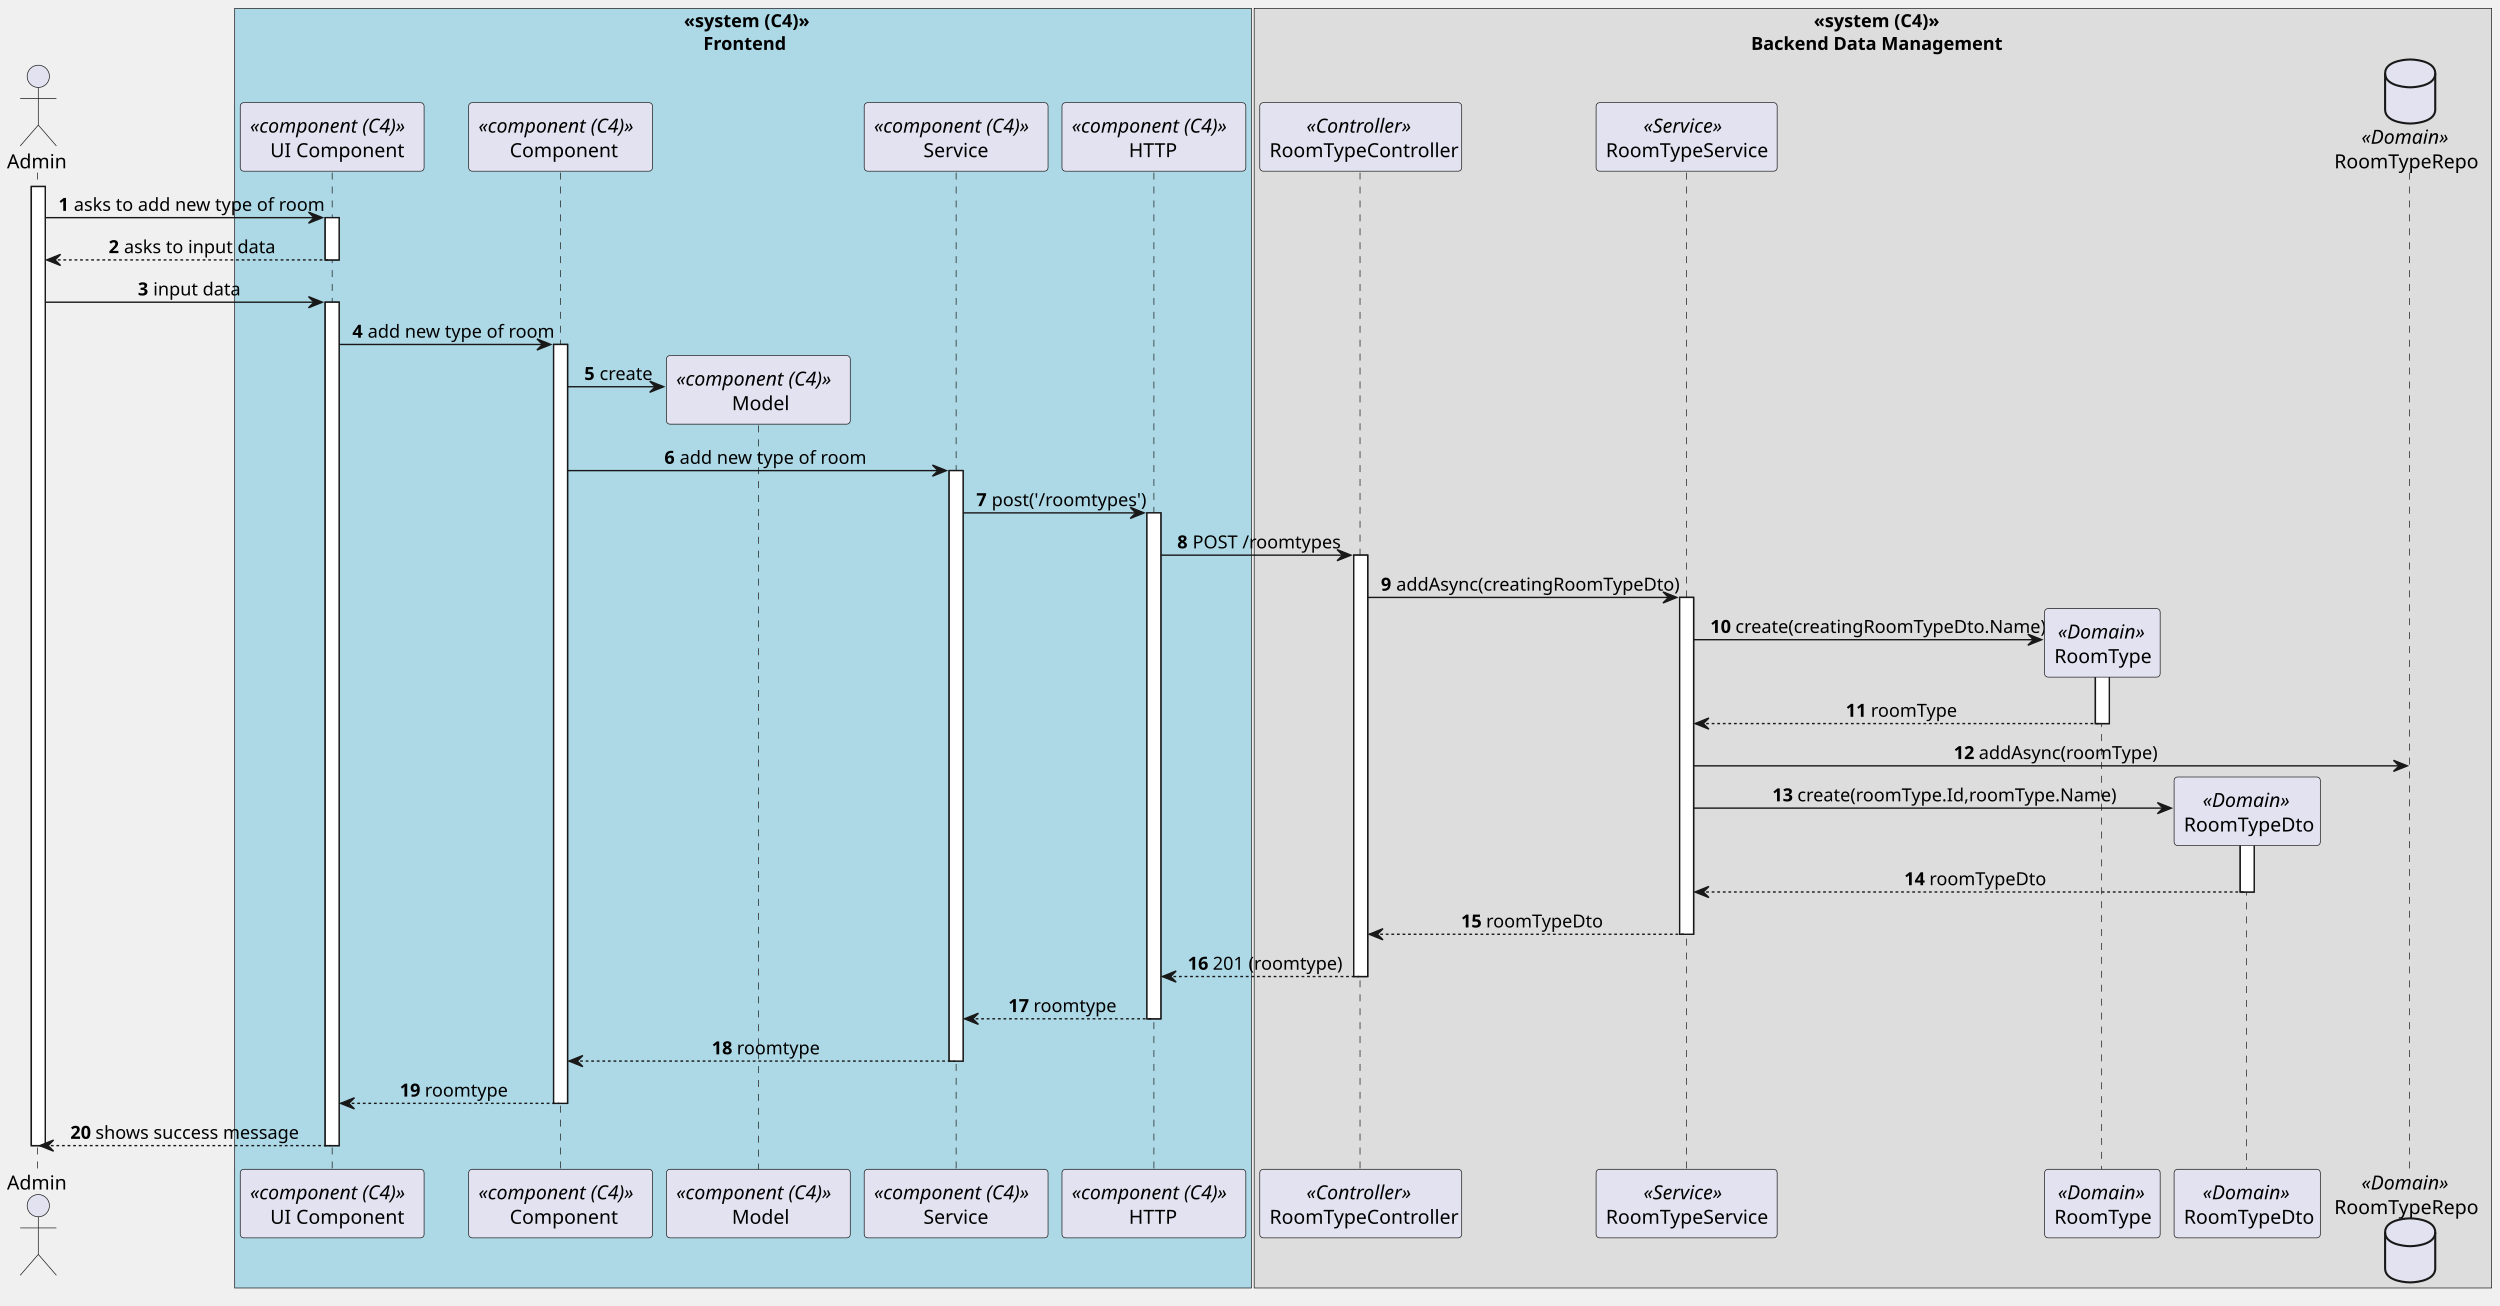
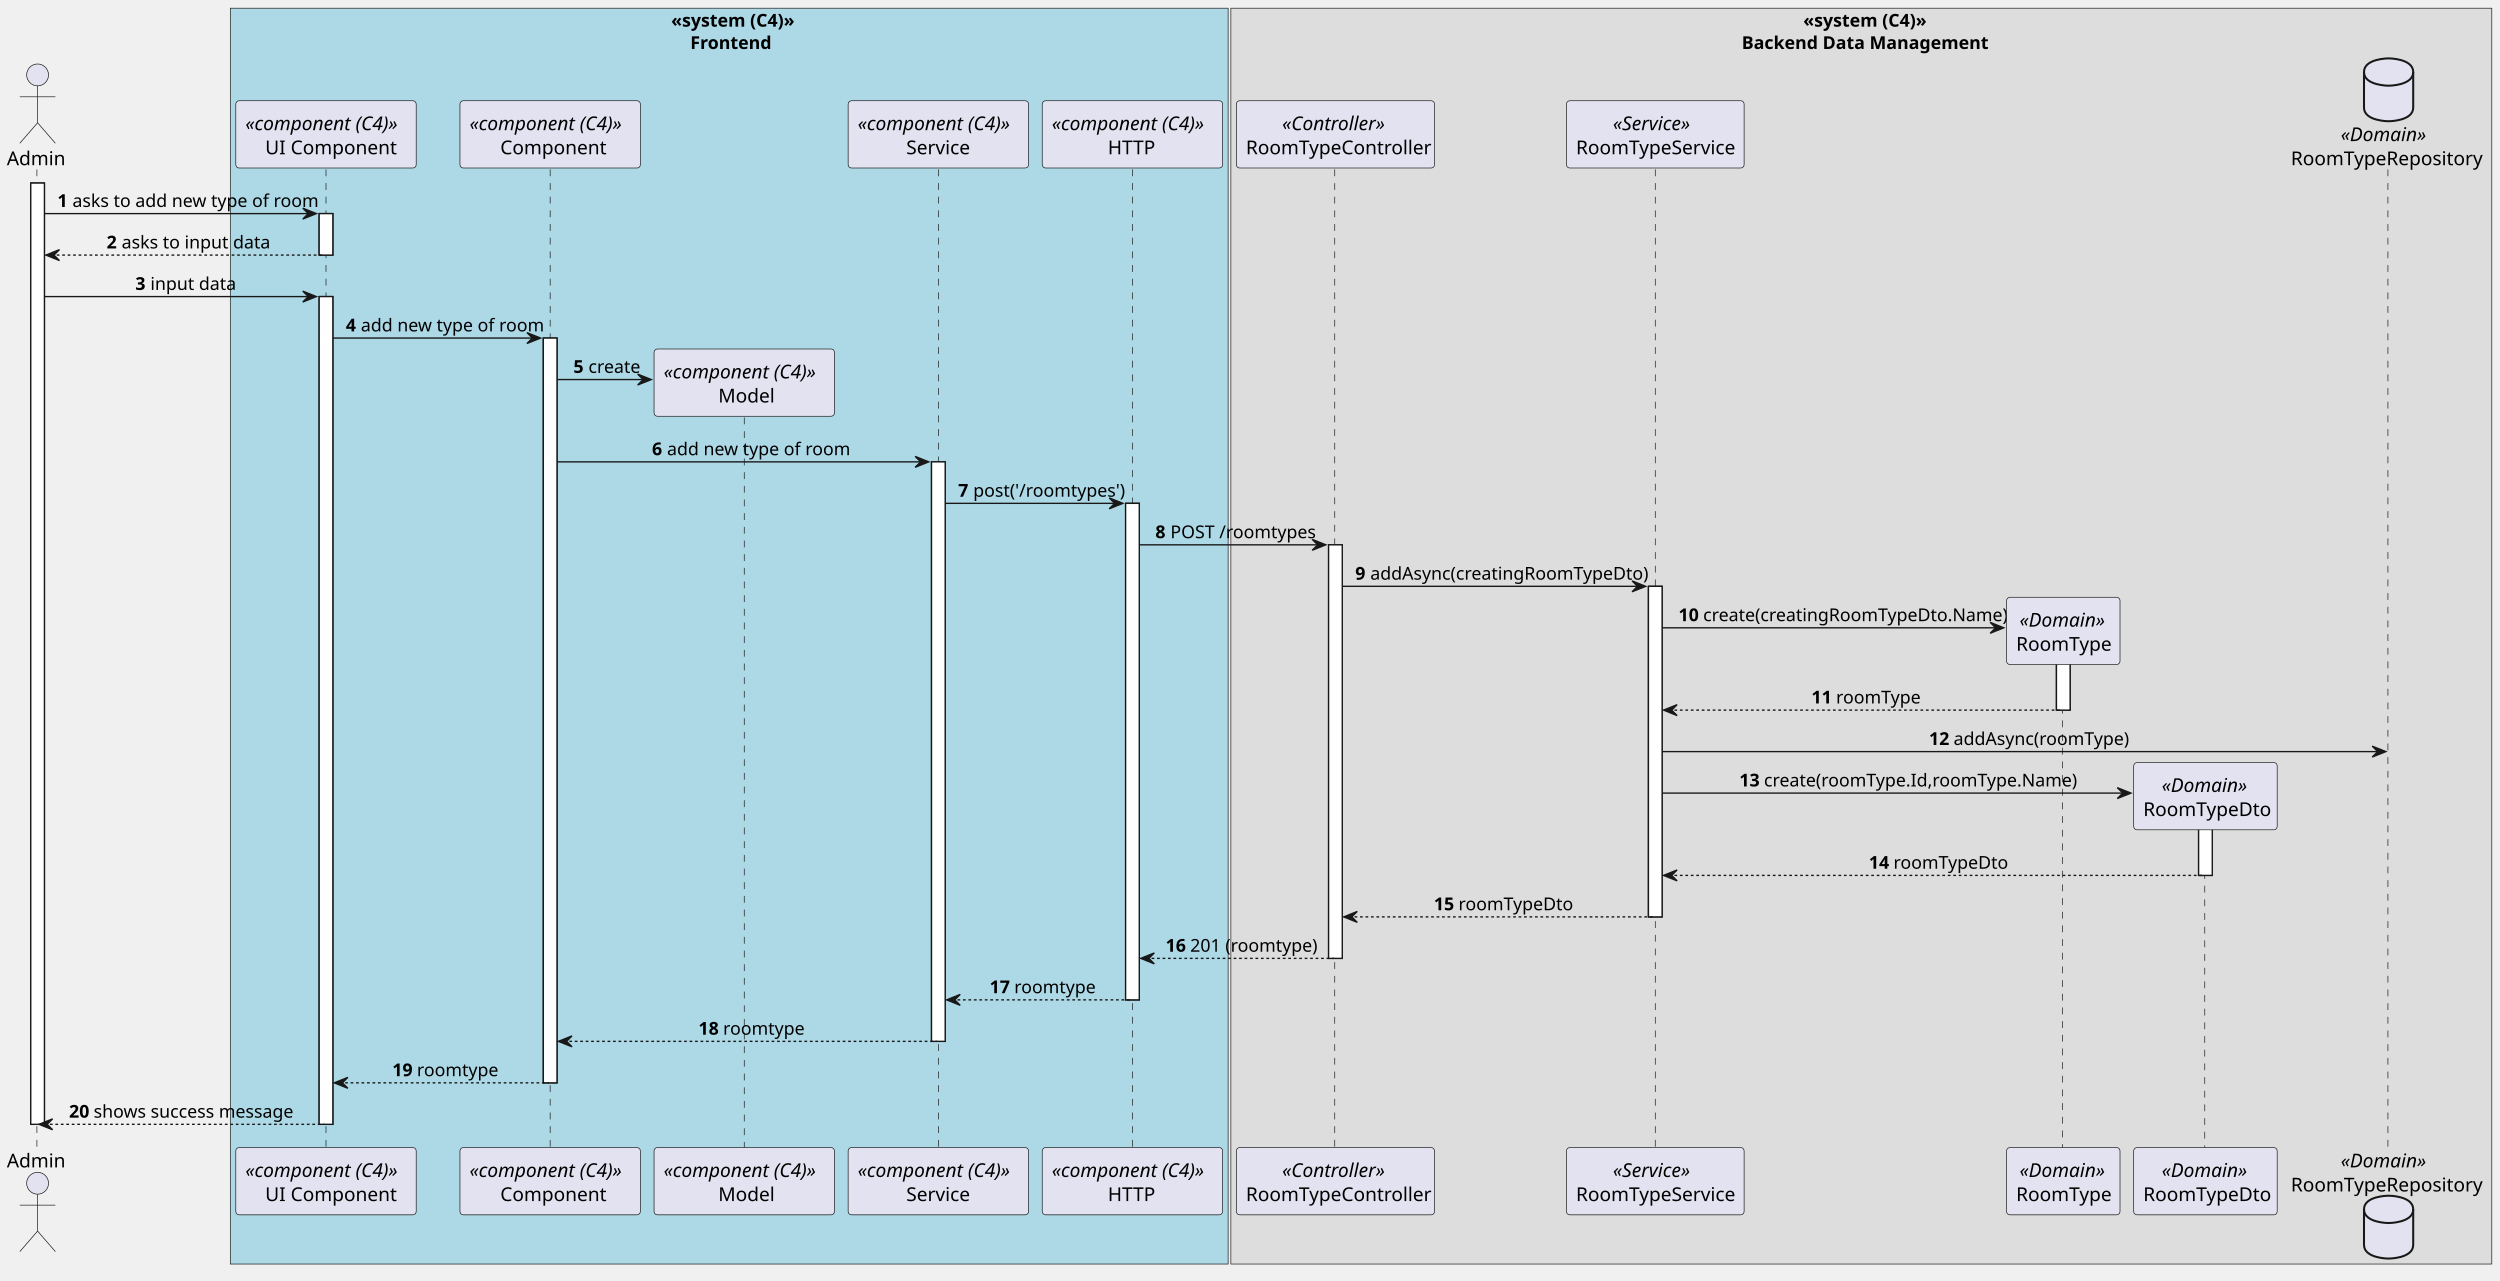
- <svg xmlns="http://www.w3.org/2000/svg" contentStyleType="text/css" height="937px" preserveAspectRatio="none" style="width:1795px;height:937px;background:#FFFFFF;" version="1.1" viewBox="0 0 1795 937" width="1795px" zoomAndPan="magnify">
+ <svg xmlns="http://www.w3.org/2000/svg" contentStyleType="text/css" height="937px" preserveAspectRatio="none" style="width:1829px;height:937px;background:#FFFFFF;" version="1.1" viewBox="0 0 1829 937" width="1829px" zoomAndPan="magnify">
  <defs />
  <g>
    <rect fill="#ADD8E6" height="918.773" style="stroke:#181818;stroke-width:0.5;" width="730" x="168.5" y="6" />
    <text fill="#000000" font-family="sans-serif" font-size="13" font-weight="bold" lengthAdjust="spacing" textLength="85" x="491" y="19.495">«system (C4)»</text>
    <text fill="#000000" font-family="sans-serif" font-size="13" font-weight="bold" lengthAdjust="spacing" textLength="57" x="505" y="35.847">Frontend</text>
-     <rect fill="#DDDDDD" height="918.773" style="stroke:#181818;stroke-width:0.5;" width="888.5" x="900.5" y="6" />
-     <text fill="#000000" font-family="sans-serif" font-size="13" font-weight="bold" lengthAdjust="spacing" textLength="85" x="1302.25" y="19.495">«system (C4)»</text>
-     <text fill="#000000" font-family="sans-serif" font-size="13" font-weight="bold" lengthAdjust="spacing" textLength="175" x="1257.25" y="35.847">Backend Data Management</text>
+     <rect fill="#DDDDDD" height="918.773" style="stroke:#181818;stroke-width:0.5;" width="922.5" x="900.5" y="6" />
+     <text fill="#000000" font-family="sans-serif" font-size="13" font-weight="bold" lengthAdjust="spacing" textLength="85" x="1319.25" y="19.495">«system (C4)»</text>
+     <text fill="#000000" font-family="sans-serif" font-size="13" font-weight="bold" lengthAdjust="spacing" textLength="175" x="1274.25" y="35.847">Backend Data Management</text>
    <rect fill="#FFFFFF" height="688.633" style="stroke:#181818;stroke-width:1.0;" width="10" x="22.5" y="133.922" />
    <rect fill="#FFFFFF" height="30.352" style="stroke:#181818;stroke-width:1.0;" width="10" x="233.5" y="156.273" />
    <rect fill="#FFFFFF" height="605.578" style="stroke:#181818;stroke-width:1.0;" width="10" x="233.5" y="216.977" />
    <rect fill="#FFFFFF" height="544.875" style="stroke:#181818;stroke-width:1.0;" width="10" x="397.5" y="247.328" />
    <rect fill="#FFFFFF" height="423.953" style="stroke:#181818;stroke-width:1.0;" width="10" x="681.5" y="337.898" />
    <rect fill="#FFFFFF" height="363.25" style="stroke:#181818;stroke-width:1.0;" width="10" x="823.5" y="368.25" />
    <rect fill="#FFFFFF" height="302.547" style="stroke:#181818;stroke-width:1.0;" width="10" x="972" y="398.602" />
    <rect fill="#FFFFFF" height="241.844" style="stroke:#181818;stroke-width:1.0;" width="10" x="1206" y="428.953" />
    <rect fill="#FFFFFF" height="50.219" style="stroke:#181818;stroke-width:1.0;" width="10" x="1504.5" y="469.305" />
    <rect fill="#FFFFFF" height="50.219" style="stroke:#181818;stroke-width:1.0;" width="10" x="1608.5" y="590.227" />
    <line style="stroke:#181818;stroke-width:0.5;stroke-dasharray:5.0,5.0;" x1="27" x2="27" y1="123.922" y2="840.555" />
    <line style="stroke:#181818;stroke-width:0.5;stroke-dasharray:5.0,5.0;" x1="238.5" x2="238.5" y1="123.922" y2="840.555" />
    <line style="stroke:#181818;stroke-width:0.5;stroke-dasharray:5.0,5.0;" x1="402.5" x2="402.5" y1="123.922" y2="840.555" />
    <line style="stroke:#181818;stroke-width:0.5;stroke-dasharray:5.0,5.0;" x1="544.5" x2="544.5" y1="295.438" y2="840.555" />
    <line style="stroke:#181818;stroke-width:0.5;stroke-dasharray:5.0,5.0;" x1="686.5" x2="686.5" y1="123.922" y2="840.555" />
    <line style="stroke:#181818;stroke-width:0.5;stroke-dasharray:5.0,5.0;" x1="828.5" x2="828.5" y1="123.922" y2="840.555" />
    <line style="stroke:#181818;stroke-width:0.5;stroke-dasharray:5.0,5.0;" x1="976.5" x2="976.5" y1="123.922" y2="840.555" />
    <line style="stroke:#181818;stroke-width:0.5;stroke-dasharray:5.0,5.0;" x1="1211" x2="1211" y1="123.922" y2="840.555" />
    <line style="stroke:#181818;stroke-width:0.5;stroke-dasharray:5.0,5.0;" x1="1509" x2="1509" y1="477.062" y2="840.555" />
    <line style="stroke:#181818;stroke-width:0.5;stroke-dasharray:5.0,5.0;" x1="1613" x2="1613" y1="597.984" y2="840.555" />
-     <line style="stroke:#181818;stroke-width:0.5;stroke-dasharray:5.0,5.0;" x1="1730" x2="1730" y1="123.922" y2="840.555" />
+     <line style="stroke:#181818;stroke-width:0.5;stroke-dasharray:5.0,5.0;" x1="1747" x2="1747" y1="123.922" y2="840.555" />
    <text fill="#000000" font-family="sans-serif" font-size="14" lengthAdjust="spacing" textLength="39" x="5" y="120.846">Admin</text>
    <ellipse cx="27.5" cy="54.812" fill="#E2E2F0" rx="8" ry="8" style="stroke:#181818;stroke-width:0.5;" />
    <path d="M27.5,62.812 L27.5,89.812 M14.5,70.812 L40.5,70.812 M27.5,89.812 L14.5,104.812 M27.5,89.812 L40.5,104.812 " fill="none" style="stroke:#181818;stroke-width:0.5;" />
    <text fill="#000000" font-family="sans-serif" font-size="14" lengthAdjust="spacing" textLength="39" x="5" y="854.088">Admin</text>
    <ellipse cx="27.5" cy="865.664" fill="#E2E2F0" rx="8" ry="8" style="stroke:#181818;stroke-width:0.5;" />
    <path d="M27.5,873.664 L27.5,900.664 M14.5,881.664 L40.5,881.664 M27.5,900.664 L14.5,915.664 M27.5,900.664 L40.5,915.664 " fill="none" style="stroke:#181818;stroke-width:0.5;" />
    <rect fill="#E2E2F0" height="49.219" rx="2.5" ry="2.5" style="stroke:#181818;stroke-width:0.5;" width="132" x="172.5" y="73.703" />
    <text fill="#000000" font-family="sans-serif" font-size="14" font-style="italic" lengthAdjust="spacing" textLength="118" x="179.5" y="95.236">«component (C4)»</text>
    <text fill="#000000" font-family="sans-serif" font-size="14" lengthAdjust="spacing" textLength="89" x="194" y="112.846">UI Component</text>
    <rect fill="#E2E2F0" height="49.219" rx="2.5" ry="2.5" style="stroke:#181818;stroke-width:0.5;" width="132" x="172.5" y="839.555" />
    <text fill="#000000" font-family="sans-serif" font-size="14" font-style="italic" lengthAdjust="spacing" textLength="118" x="179.5" y="861.088">«component (C4)»</text>
    <text fill="#000000" font-family="sans-serif" font-size="14" lengthAdjust="spacing" textLength="89" x="194" y="878.697">UI Component</text>
    <rect fill="#E2E2F0" height="49.219" rx="2.5" ry="2.5" style="stroke:#181818;stroke-width:0.5;" width="132" x="336.5" y="73.703" />
    <text fill="#000000" font-family="sans-serif" font-size="14" font-style="italic" lengthAdjust="spacing" textLength="118" x="343.5" y="95.236">«component (C4)»</text>
    <text fill="#000000" font-family="sans-serif" font-size="14" lengthAdjust="spacing" textLength="73" x="366" y="112.846">Component</text>
    <rect fill="#E2E2F0" height="49.219" rx="2.5" ry="2.5" style="stroke:#181818;stroke-width:0.5;" width="132" x="336.5" y="839.555" />
    <text fill="#000000" font-family="sans-serif" font-size="14" font-style="italic" lengthAdjust="spacing" textLength="118" x="343.5" y="861.088">«component (C4)»</text>
    <text fill="#000000" font-family="sans-serif" font-size="14" lengthAdjust="spacing" textLength="73" x="366" y="878.697">Component</text>
    <rect fill="#E2E2F0" height="49.219" rx="2.5" ry="2.5" style="stroke:#181818;stroke-width:0.5;" width="132" x="478.5" y="839.555" />
    <text fill="#000000" font-family="sans-serif" font-size="14" font-style="italic" lengthAdjust="spacing" textLength="118" x="485.5" y="861.088">«component (C4)»</text>
    <text fill="#000000" font-family="sans-serif" font-size="14" lengthAdjust="spacing" textLength="38" x="525.5" y="878.697">Model</text>
    <rect fill="#E2E2F0" height="49.219" rx="2.5" ry="2.5" style="stroke:#181818;stroke-width:0.5;" width="132" x="620.5" y="73.703" />
    <text fill="#000000" font-family="sans-serif" font-size="14" font-style="italic" lengthAdjust="spacing" textLength="118" x="627.5" y="95.236">«component (C4)»</text>
    <text fill="#000000" font-family="sans-serif" font-size="14" lengthAdjust="spacing" textLength="47" x="663" y="112.846">Service</text>
    <rect fill="#E2E2F0" height="49.219" rx="2.5" ry="2.5" style="stroke:#181818;stroke-width:0.5;" width="132" x="620.5" y="839.555" />
    <text fill="#000000" font-family="sans-serif" font-size="14" font-style="italic" lengthAdjust="spacing" textLength="118" x="627.5" y="861.088">«component (C4)»</text>
    <text fill="#000000" font-family="sans-serif" font-size="14" lengthAdjust="spacing" textLength="47" x="663" y="878.697">Service</text>
    <rect fill="#E2E2F0" height="49.219" rx="2.5" ry="2.5" style="stroke:#181818;stroke-width:0.5;" width="132" x="762.5" y="73.703" />
    <text fill="#000000" font-family="sans-serif" font-size="14" font-style="italic" lengthAdjust="spacing" textLength="118" x="769.5" y="95.236">«component (C4)»</text>
    <text fill="#000000" font-family="sans-serif" font-size="14" lengthAdjust="spacing" textLength="36" x="810.5" y="112.846">HTTP</text>
    <rect fill="#E2E2F0" height="49.219" rx="2.5" ry="2.5" style="stroke:#181818;stroke-width:0.5;" width="132" x="762.5" y="839.555" />
    <text fill="#000000" font-family="sans-serif" font-size="14" font-style="italic" lengthAdjust="spacing" textLength="118" x="769.5" y="861.088">«component (C4)»</text>
    <text fill="#000000" font-family="sans-serif" font-size="14" lengthAdjust="spacing" textLength="36" x="810.5" y="878.697">HTTP</text>
    <rect fill="#E2E2F0" height="49.219" rx="2.5" ry="2.5" style="stroke:#181818;stroke-width:0.5;" width="145" x="904.5" y="73.703" />
    <text fill="#000000" font-family="sans-serif" font-size="14" font-style="italic" lengthAdjust="spacing" textLength="78" x="938" y="95.236">«Controller»</text>
    <text fill="#000000" font-family="sans-serif" font-size="14" lengthAdjust="spacing" textLength="131" x="911.5" y="112.846">RoomTypeController</text>
    <rect fill="#E2E2F0" height="49.219" rx="2.5" ry="2.5" style="stroke:#181818;stroke-width:0.5;" width="145" x="904.5" y="839.555" />
    <text fill="#000000" font-family="sans-serif" font-size="14" font-style="italic" lengthAdjust="spacing" textLength="78" x="938" y="861.088">«Controller»</text>
    <text fill="#000000" font-family="sans-serif" font-size="14" lengthAdjust="spacing" textLength="131" x="911.5" y="878.697">RoomTypeController</text>
    <rect fill="#E2E2F0" height="49.219" rx="2.5" ry="2.5" style="stroke:#181818;stroke-width:0.5;" width="130" x="1146" y="73.703" />
    <text fill="#000000" font-family="sans-serif" font-size="14" font-style="italic" lengthAdjust="spacing" textLength="62" x="1180" y="95.236">«Service»</text>
    <text fill="#000000" font-family="sans-serif" font-size="14" lengthAdjust="spacing" textLength="116" x="1153" y="112.846">RoomTypeService</text>
    <rect fill="#E2E2F0" height="49.219" rx="2.5" ry="2.5" style="stroke:#181818;stroke-width:0.5;" width="130" x="1146" y="839.555" />
    <text fill="#000000" font-family="sans-serif" font-size="14" font-style="italic" lengthAdjust="spacing" textLength="62" x="1180" y="861.088">«Service»</text>
    <text fill="#000000" font-family="sans-serif" font-size="14" lengthAdjust="spacing" textLength="116" x="1153" y="878.697">RoomTypeService</text>
    <rect fill="#E2E2F0" height="49.219" rx="2.5" ry="2.5" style="stroke:#181818;stroke-width:0.5;" width="83" x="1468" y="839.555" />
    <text fill="#000000" font-family="sans-serif" font-size="14" font-style="italic" lengthAdjust="spacing" textLength="64" x="1477.5" y="861.088">«Domain»</text>
    <text fill="#000000" font-family="sans-serif" font-size="14" lengthAdjust="spacing" textLength="69" x="1475" y="878.697">RoomType</text>
    <rect fill="#E2E2F0" height="49.219" rx="2.5" ry="2.5" style="stroke:#181818;stroke-width:0.5;" width="105" x="1561" y="839.555" />
    <text fill="#000000" font-family="sans-serif" font-size="14" font-style="italic" lengthAdjust="spacing" textLength="64" x="1581.5" y="861.088">«Domain»</text>
    <text fill="#000000" font-family="sans-serif" font-size="14" lengthAdjust="spacing" textLength="91" x="1568" y="878.697">RoomTypeDto</text>
-     <text fill="#000000" font-family="sans-serif" font-size="14" font-style="italic" lengthAdjust="spacing" textLength="64" x="1695.5" y="103.236">«Domain»</text>
-     <text fill="#000000" font-family="sans-serif" font-size="14" lengthAdjust="spacing" textLength="103" x="1676" y="120.846">RoomTypeRepo</text>
-     <path d="M1712.5,52.703 C1712.5,42.703 1730.5,42.703 1730.5,42.703 C1730.5,42.703 1748.5,42.703 1748.5,52.703 L1748.5,78.703 C1748.5,88.703 1730.5,88.703 1730.5,88.703 C1730.5,88.703 1712.5,88.703 1712.5,78.703 L1712.5,52.703 " fill="#E2E2F0" style="stroke:#181818;stroke-width:1.5;" />
-     <path d="M1712.5,52.703 C1712.5,62.703 1730.5,62.703 1730.5,62.703 C1730.5,62.703 1748.5,62.703 1748.5,52.703 " fill="none" style="stroke:#181818;stroke-width:1.5;" />
-     <text fill="#000000" font-family="sans-serif" font-size="14" font-style="italic" lengthAdjust="spacing" textLength="64" x="1695.5" y="854.088">«Domain»</text>
-     <text fill="#000000" font-family="sans-serif" font-size="14" lengthAdjust="spacing" textLength="103" x="1676" y="871.697">RoomTypeRepo</text>
-     <path d="M1712.5,884.773 C1712.5,874.773 1730.5,874.773 1730.5,874.773 C1730.5,874.773 1748.5,874.773 1748.5,884.773 L1748.5,910.773 C1748.5,920.773 1730.5,920.773 1730.5,920.773 C1730.5,920.773 1712.5,920.773 1712.5,910.773 L1712.5,884.773 " fill="#E2E2F0" style="stroke:#181818;stroke-width:1.5;" />
-     <path d="M1712.5,884.773 C1712.5,894.773 1730.5,894.773 1730.5,894.773 C1730.5,894.773 1748.5,894.773 1748.5,884.773 " fill="none" style="stroke:#181818;stroke-width:1.5;" />
+     <text fill="#000000" font-family="sans-serif" font-size="14" font-style="italic" lengthAdjust="spacing" textLength="64" x="1712.5" y="103.236">«Domain»</text>
+     <text fill="#000000" font-family="sans-serif" font-size="14" lengthAdjust="spacing" textLength="137" x="1676" y="120.846">RoomTypeRepository</text>
+     <path d="M1729.5,52.703 C1729.5,42.703 1747.5,42.703 1747.5,42.703 C1747.5,42.703 1765.5,42.703 1765.5,52.703 L1765.5,78.703 C1765.5,88.703 1747.5,88.703 1747.5,88.703 C1747.5,88.703 1729.5,88.703 1729.5,78.703 L1729.5,52.703 " fill="#E2E2F0" style="stroke:#181818;stroke-width:1.5;" />
+     <path d="M1729.5,52.703 C1729.5,62.703 1747.5,62.703 1747.5,62.703 C1747.5,62.703 1765.5,62.703 1765.5,52.703 " fill="none" style="stroke:#181818;stroke-width:1.5;" />
+     <text fill="#000000" font-family="sans-serif" font-size="14" font-style="italic" lengthAdjust="spacing" textLength="64" x="1712.5" y="854.088">«Domain»</text>
+     <text fill="#000000" font-family="sans-serif" font-size="14" lengthAdjust="spacing" textLength="137" x="1676" y="871.697">RoomTypeRepository</text>
+     <path d="M1729.5,884.773 C1729.5,874.773 1747.5,874.773 1747.5,874.773 C1747.5,874.773 1765.5,874.773 1765.5,884.773 L1765.5,910.773 C1765.5,920.773 1747.5,920.773 1747.5,920.773 C1747.5,920.773 1729.5,920.773 1729.5,910.773 L1729.5,884.773 " fill="#E2E2F0" style="stroke:#181818;stroke-width:1.5;" />
+     <path d="M1729.5,884.773 C1729.5,894.773 1747.5,894.773 1747.5,894.773 C1747.5,894.773 1765.5,894.773 1765.5,884.773 " fill="none" style="stroke:#181818;stroke-width:1.5;" />
    <rect fill="#FFFFFF" height="688.633" style="stroke:#181818;stroke-width:1.0;" width="10" x="22.5" y="133.922" />
    <rect fill="#FFFFFF" height="30.352" style="stroke:#181818;stroke-width:1.0;" width="10" x="233.5" y="156.273" />
    <rect fill="#FFFFFF" height="605.578" style="stroke:#181818;stroke-width:1.0;" width="10" x="233.5" y="216.977" />
    <rect fill="#FFFFFF" height="544.875" style="stroke:#181818;stroke-width:1.0;" width="10" x="397.5" y="247.328" />
    <rect fill="#FFFFFF" height="423.953" style="stroke:#181818;stroke-width:1.0;" width="10" x="681.5" y="337.898" />
    <rect fill="#FFFFFF" height="363.25" style="stroke:#181818;stroke-width:1.0;" width="10" x="823.5" y="368.25" />
    <rect fill="#FFFFFF" height="302.547" style="stroke:#181818;stroke-width:1.0;" width="10" x="972" y="398.602" />
    <rect fill="#FFFFFF" height="241.844" style="stroke:#181818;stroke-width:1.0;" width="10" x="1206" y="428.953" />
    <rect fill="#FFFFFF" height="50.219" style="stroke:#181818;stroke-width:1.0;" width="10" x="1504.5" y="469.305" />
    <rect fill="#FFFFFF" height="50.219" style="stroke:#181818;stroke-width:1.0;" width="10" x="1608.5" y="590.227" />
    <polygon fill="#181818" points="221.5,152.273,231.5,156.273,221.5,160.273,225.5,156.273" style="stroke:#181818;stroke-width:1.0;" />
    <line style="stroke:#181818;stroke-width:1.0;" x1="32.5" x2="227.5" y1="156.273" y2="156.273" />
    <text fill="#000000" font-family="sans-serif" font-size="13" font-weight="bold" lengthAdjust="spacing" textLength="7" x="42" y="151.417">1</text>
    <text fill="#000000" font-family="sans-serif" font-size="13" lengthAdjust="spacing" textLength="171" x="53" y="151.417">asks to add new type of room</text>
    <polygon fill="#181818" points="43.5,182.625,33.5,186.625,43.5,190.625,39.5,186.625" style="stroke:#181818;stroke-width:1.0;" />
    <line style="stroke:#181818;stroke-width:1.0;stroke-dasharray:2.0,2.0;" x1="37.5" x2="237.5" y1="186.625" y2="186.625" />
    <text fill="#000000" font-family="sans-serif" font-size="13" font-weight="bold" lengthAdjust="spacing" textLength="7" x="78" y="181.769">2</text>
    <text fill="#000000" font-family="sans-serif" font-size="13" lengthAdjust="spacing" textLength="104" x="89" y="181.769">asks to input data</text>
    <polygon fill="#181818" points="221.5,212.977,231.5,216.977,221.5,220.977,225.5,216.977" style="stroke:#181818;stroke-width:1.0;" />
    <line style="stroke:#181818;stroke-width:1.0;" x1="32.5" x2="227.5" y1="216.977" y2="216.977" />
    <text fill="#000000" font-family="sans-serif" font-size="13" font-weight="bold" lengthAdjust="spacing" textLength="7" x="99" y="212.12">3</text>
    <text fill="#000000" font-family="sans-serif" font-size="13" lengthAdjust="spacing" textLength="57" x="110" y="212.12">input data</text>
    <polygon fill="#181818" points="385.5,243.328,395.5,247.328,385.5,251.328,389.5,247.328" style="stroke:#181818;stroke-width:1.0;" />
    <line style="stroke:#181818;stroke-width:1.0;" x1="243.5" x2="391.5" y1="247.328" y2="247.328" />
    <text fill="#000000" font-family="sans-serif" font-size="13" font-weight="bold" lengthAdjust="spacing" textLength="7" x="253" y="242.472">4</text>
    <text fill="#000000" font-family="sans-serif" font-size="13" lengthAdjust="spacing" textLength="124" x="264" y="242.472">add new type of room</text>
    <polygon fill="#181818" points="466.5,273.68,476.5,277.68,466.5,281.68,470.5,277.68" style="stroke:#181818;stroke-width:1.0;" />
    <line style="stroke:#181818;stroke-width:1.0;" x1="407.5" x2="472.5" y1="277.68" y2="277.68" />
    <text fill="#000000" font-family="sans-serif" font-size="13" font-weight="bold" lengthAdjust="spacing" textLength="7" x="419.5" y="272.823">5</text>
    <text fill="#000000" font-family="sans-serif" font-size="13" lengthAdjust="spacing" textLength="36" x="430.5" y="272.823">create</text>
    <rect fill="#E2E2F0" height="49.219" rx="2.5" ry="2.5" style="stroke:#181818;stroke-width:0.5;" width="132" x="478.5" y="255.328" />
    <text fill="#000000" font-family="sans-serif" font-size="14" font-style="italic" lengthAdjust="spacing" textLength="118" x="485.5" y="276.861">«component (C4)»</text>
    <text fill="#000000" font-family="sans-serif" font-size="14" lengthAdjust="spacing" textLength="38" x="525.5" y="294.471">Model</text>
    <polygon fill="#181818" points="669.5,333.898,679.5,337.898,669.5,341.898,673.5,337.898" style="stroke:#181818;stroke-width:1.0;" />
    <line style="stroke:#181818;stroke-width:1.0;" x1="407.5" x2="675.5" y1="337.898" y2="337.898" />
    <text fill="#000000" font-family="sans-serif" font-size="13" font-weight="bold" lengthAdjust="spacing" textLength="7" x="477" y="333.042">6</text>
    <text fill="#000000" font-family="sans-serif" font-size="13" lengthAdjust="spacing" textLength="124" x="488" y="333.042">add new type of room</text>
    <polygon fill="#181818" points="811.5,364.25,821.5,368.25,811.5,372.25,815.5,368.25" style="stroke:#181818;stroke-width:1.0;" />
    <line style="stroke:#181818;stroke-width:1.0;" x1="691.5" x2="817.5" y1="368.25" y2="368.25" />
    <text fill="#000000" font-family="sans-serif" font-size="13" font-weight="bold" lengthAdjust="spacing" textLength="7" x="701" y="363.394">7</text>
    <text fill="#000000" font-family="sans-serif" font-size="13" lengthAdjust="spacing" textLength="102" x="712" y="363.394">post('/roomtypes')</text>
    <polygon fill="#181818" points="960,394.602,970,398.602,960,402.602,964,398.602" style="stroke:#181818;stroke-width:1.0;" />
    <line style="stroke:#181818;stroke-width:1.0;" x1="833.5" x2="966" y1="398.602" y2="398.602" />
    <text fill="#000000" font-family="sans-serif" font-size="13" font-weight="bold" lengthAdjust="spacing" textLength="7" x="845.25" y="393.745">8</text>
    <text fill="#000000" font-family="sans-serif" font-size="13" lengthAdjust="spacing" textLength="104" x="856.25" y="393.745">POST /roomtypes</text>
    <polygon fill="#181818" points="1194,424.953,1204,428.953,1194,432.953,1198,428.953" style="stroke:#181818;stroke-width:1.0;" />
    <line style="stroke:#181818;stroke-width:1.0;" x1="982" x2="1200" y1="428.953" y2="428.953" />
    <text fill="#000000" font-family="sans-serif" font-size="13" font-weight="bold" lengthAdjust="spacing" textLength="7" x="991.5" y="424.097">9</text>
    <text fill="#000000" font-family="sans-serif" font-size="13" lengthAdjust="spacing" textLength="194" x="1002.5" y="424.097">addAsync(creatingRoomTypeDto)</text>
    <polygon fill="#181818" points="1456,455.305,1466,459.305,1456,463.305,1460,459.305" style="stroke:#181818;stroke-width:1.0;" />
    <line style="stroke:#181818;stroke-width:1.0;" x1="1216" x2="1462" y1="459.305" y2="459.305" />
    <text fill="#000000" font-family="sans-serif" font-size="13" font-weight="bold" lengthAdjust="spacing" textLength="14" x="1228" y="454.448">10</text>
    <text fill="#000000" font-family="sans-serif" font-size="13" lengthAdjust="spacing" textLength="210" x="1246" y="454.448">create(creatingRoomTypeDto.Name)</text>
    <rect fill="#E2E2F0" height="49.219" rx="2.5" ry="2.5" style="stroke:#181818;stroke-width:0.5;" width="83" x="1468" y="436.953" />
    <text fill="#000000" font-family="sans-serif" font-size="14" font-style="italic" lengthAdjust="spacing" textLength="64" x="1477.5" y="458.486">«Domain»</text>
    <text fill="#000000" font-family="sans-serif" font-size="14" lengthAdjust="spacing" textLength="69" x="1475" y="476.096">RoomType</text>
    <polygon fill="#181818" points="1227,515.523,1217,519.523,1227,523.523,1223,519.523" style="stroke:#181818;stroke-width:1.0;" />
    <line style="stroke:#181818;stroke-width:1.0;stroke-dasharray:2.0,2.0;" x1="1221" x2="1508.5" y1="519.523" y2="519.523" />
    <text fill="#000000" font-family="sans-serif" font-size="13" font-weight="bold" lengthAdjust="spacing" textLength="14" x="1325.25" y="514.667">11</text>
    <text fill="#000000" font-family="sans-serif" font-size="13" lengthAdjust="spacing" textLength="57" x="1343.25" y="514.667">roomType</text>
-     <polygon fill="#181818" points="1718.5,545.875,1728.5,549.875,1718.5,553.875,1722.5,549.875" style="stroke:#181818;stroke-width:1.0;" />
-     <line style="stroke:#181818;stroke-width:1.0;" x1="1216" x2="1724.5" y1="549.875" y2="549.875" />
-     <text fill="#000000" font-family="sans-serif" font-size="13" font-weight="bold" lengthAdjust="spacing" textLength="14" x="1402.75" y="545.019">12</text>
-     <text fill="#000000" font-family="sans-serif" font-size="13" lengthAdjust="spacing" textLength="123" x="1420.75" y="545.019">addAsync(roomType)</text>
+     <polygon fill="#181818" points="1735.5,545.875,1745.5,549.875,1735.5,553.875,1739.5,549.875" style="stroke:#181818;stroke-width:1.0;" />
+     <line style="stroke:#181818;stroke-width:1.0;" x1="1216" x2="1741.5" y1="549.875" y2="549.875" />
+     <text fill="#000000" font-family="sans-serif" font-size="13" font-weight="bold" lengthAdjust="spacing" textLength="14" x="1411.25" y="545.019">12</text>
+     <text fill="#000000" font-family="sans-serif" font-size="13" lengthAdjust="spacing" textLength="123" x="1429.25" y="545.019">addAsync(roomType)</text>
    <polygon fill="#181818" points="1549,576.227,1559,580.227,1549,584.227,1553,580.227" style="stroke:#181818;stroke-width:1.0;" />
    <line style="stroke:#181818;stroke-width:1.0;" x1="1216" x2="1555" y1="580.227" y2="580.227" />
    <text fill="#000000" font-family="sans-serif" font-size="13" font-weight="bold" lengthAdjust="spacing" textLength="14" x="1272.5" y="575.37">13</text>
    <text fill="#000000" font-family="sans-serif" font-size="13" lengthAdjust="spacing" textLength="214" x="1290.5" y="575.37">create(roomType.Id,roomType.Name)</text>
    <rect fill="#E2E2F0" height="49.219" rx="2.5" ry="2.5" style="stroke:#181818;stroke-width:0.5;" width="105" x="1561" y="557.875" />
    <text fill="#000000" font-family="sans-serif" font-size="14" font-style="italic" lengthAdjust="spacing" textLength="64" x="1581.5" y="579.408">«Domain»</text>
    <text fill="#000000" font-family="sans-serif" font-size="14" lengthAdjust="spacing" textLength="91" x="1568" y="597.018">RoomTypeDto</text>
    <polygon fill="#181818" points="1227,636.445,1217,640.445,1227,644.445,1223,640.445" style="stroke:#181818;stroke-width:1.0;" />
    <line style="stroke:#181818;stroke-width:1.0;stroke-dasharray:2.0,2.0;" x1="1221" x2="1612.5" y1="640.445" y2="640.445" />
    <text fill="#000000" font-family="sans-serif" font-size="13" font-weight="bold" lengthAdjust="spacing" textLength="14" x="1367.25" y="635.589">14</text>
    <text fill="#000000" font-family="sans-serif" font-size="13" lengthAdjust="spacing" textLength="77" x="1385.25" y="635.589">roomTypeDto</text>
    <polygon fill="#181818" points="993,666.797,983,670.797,993,674.797,989,670.797" style="stroke:#181818;stroke-width:1.0;" />
    <line style="stroke:#181818;stroke-width:1.0;stroke-dasharray:2.0,2.0;" x1="987" x2="1210" y1="670.797" y2="670.797" />
    <text fill="#000000" font-family="sans-serif" font-size="13" font-weight="bold" lengthAdjust="spacing" textLength="14" x="1049" y="665.94">15</text>
    <text fill="#000000" font-family="sans-serif" font-size="13" lengthAdjust="spacing" textLength="77" x="1067" y="665.94">roomTypeDto</text>
    <polygon fill="#181818" points="844.5,697.148,834.5,701.148,844.5,705.148,840.5,701.148" style="stroke:#181818;stroke-width:1.0;" />
    <line style="stroke:#181818;stroke-width:1.0;stroke-dasharray:2.0,2.0;" x1="838.5" x2="976" y1="701.148" y2="701.148" />
    <text fill="#000000" font-family="sans-serif" font-size="13" font-weight="bold" lengthAdjust="spacing" textLength="14" x="852.75" y="696.292">16</text>
    <text fill="#000000" font-family="sans-serif" font-size="13" lengthAdjust="spacing" textLength="87" x="870.75" y="696.292">201 (roomtype)</text>
    <polygon fill="#181818" points="702.5,727.5,692.5,731.5,702.5,735.5,698.5,731.5" style="stroke:#181818;stroke-width:1.0;" />
    <line style="stroke:#181818;stroke-width:1.0;stroke-dasharray:2.0,2.0;" x1="696.5" x2="827.5" y1="731.5" y2="731.5" />
    <text fill="#000000" font-family="sans-serif" font-size="13" font-weight="bold" lengthAdjust="spacing" textLength="14" x="724" y="726.644">17</text>
    <text fill="#000000" font-family="sans-serif" font-size="13" lengthAdjust="spacing" textLength="54" x="742" y="726.644">roomtype</text>
    <polygon fill="#181818" points="418.5,757.852,408.5,761.852,418.5,765.852,414.5,761.852" style="stroke:#181818;stroke-width:1.0;" />
    <line style="stroke:#181818;stroke-width:1.0;stroke-dasharray:2.0,2.0;" x1="412.5" x2="685.5" y1="761.852" y2="761.852" />
    <text fill="#000000" font-family="sans-serif" font-size="13" font-weight="bold" lengthAdjust="spacing" textLength="14" x="511" y="756.995">18</text>
    <text fill="#000000" font-family="sans-serif" font-size="13" lengthAdjust="spacing" textLength="54" x="529" y="756.995">roomtype</text>
    <polygon fill="#181818" points="254.5,788.203,244.5,792.203,254.5,796.203,250.5,792.203" style="stroke:#181818;stroke-width:1.0;" />
    <line style="stroke:#181818;stroke-width:1.0;stroke-dasharray:2.0,2.0;" x1="248.5" x2="401.5" y1="792.203" y2="792.203" />
    <text fill="#000000" font-family="sans-serif" font-size="13" font-weight="bold" lengthAdjust="spacing" textLength="14" x="287" y="787.347">19</text>
    <text fill="#000000" font-family="sans-serif" font-size="13" lengthAdjust="spacing" textLength="54" x="305" y="787.347">roomtype</text>
    <polygon fill="#181818" points="38.5,818.555,28.5,822.555,38.5,826.555,34.5,822.555" style="stroke:#181818;stroke-width:1.0;" />
    <line style="stroke:#181818;stroke-width:1.0;stroke-dasharray:2.0,2.0;" x1="32.5" x2="237.5" y1="822.555" y2="822.555" />
    <text fill="#000000" font-family="sans-serif" font-size="13" font-weight="bold" lengthAdjust="spacing" textLength="14" x="50.5" y="817.698">20</text>
    <text fill="#000000" font-family="sans-serif" font-size="13" lengthAdjust="spacing" textLength="147" x="68.5" y="817.698">shows success message</text>
  </g>
</svg>
